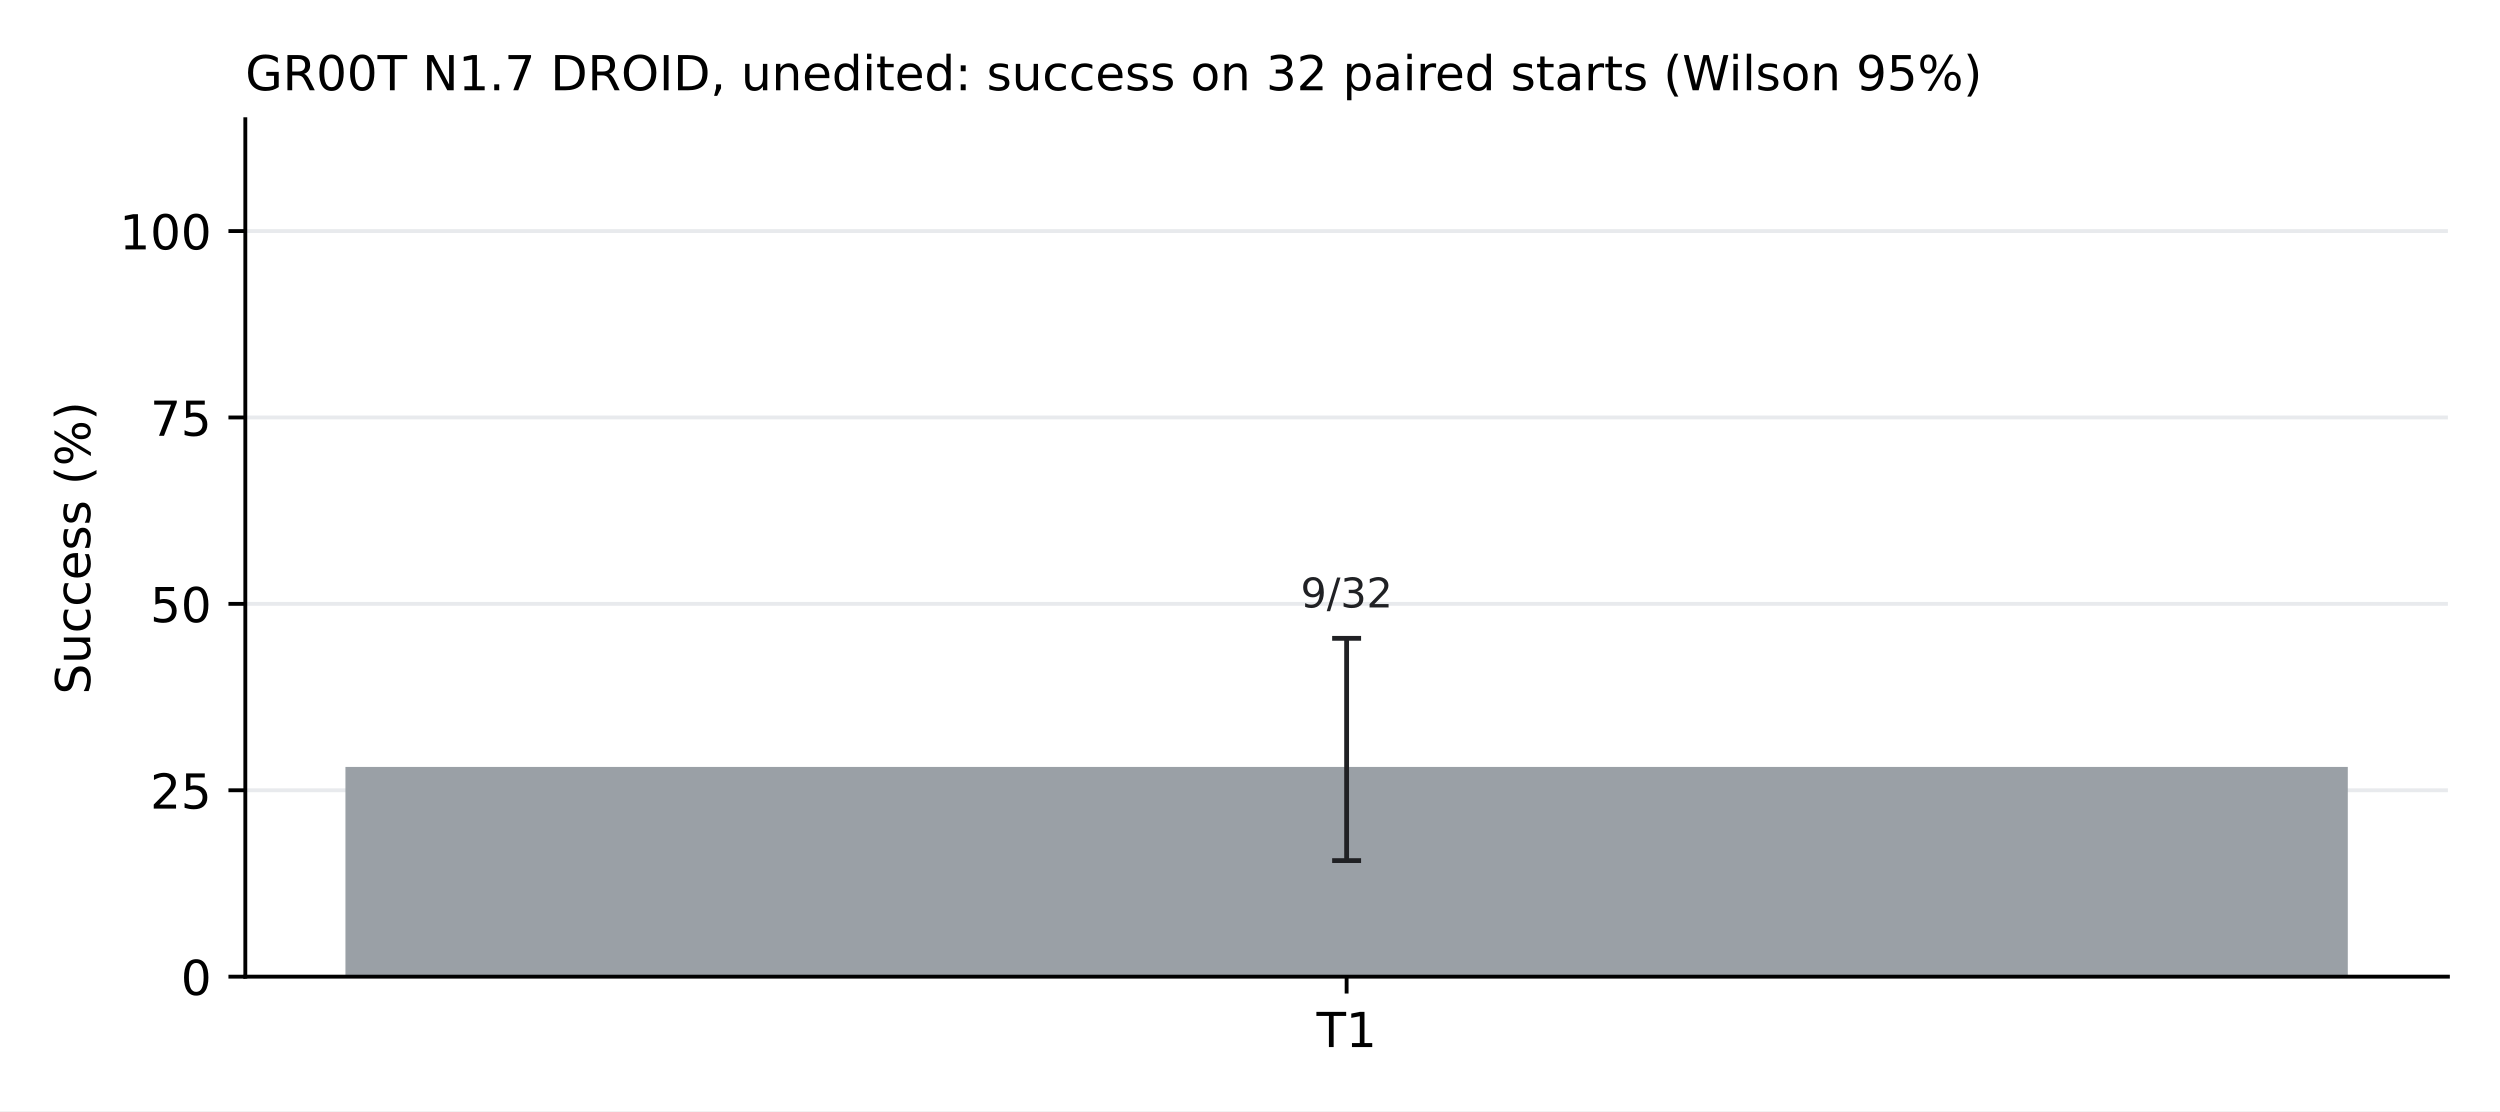
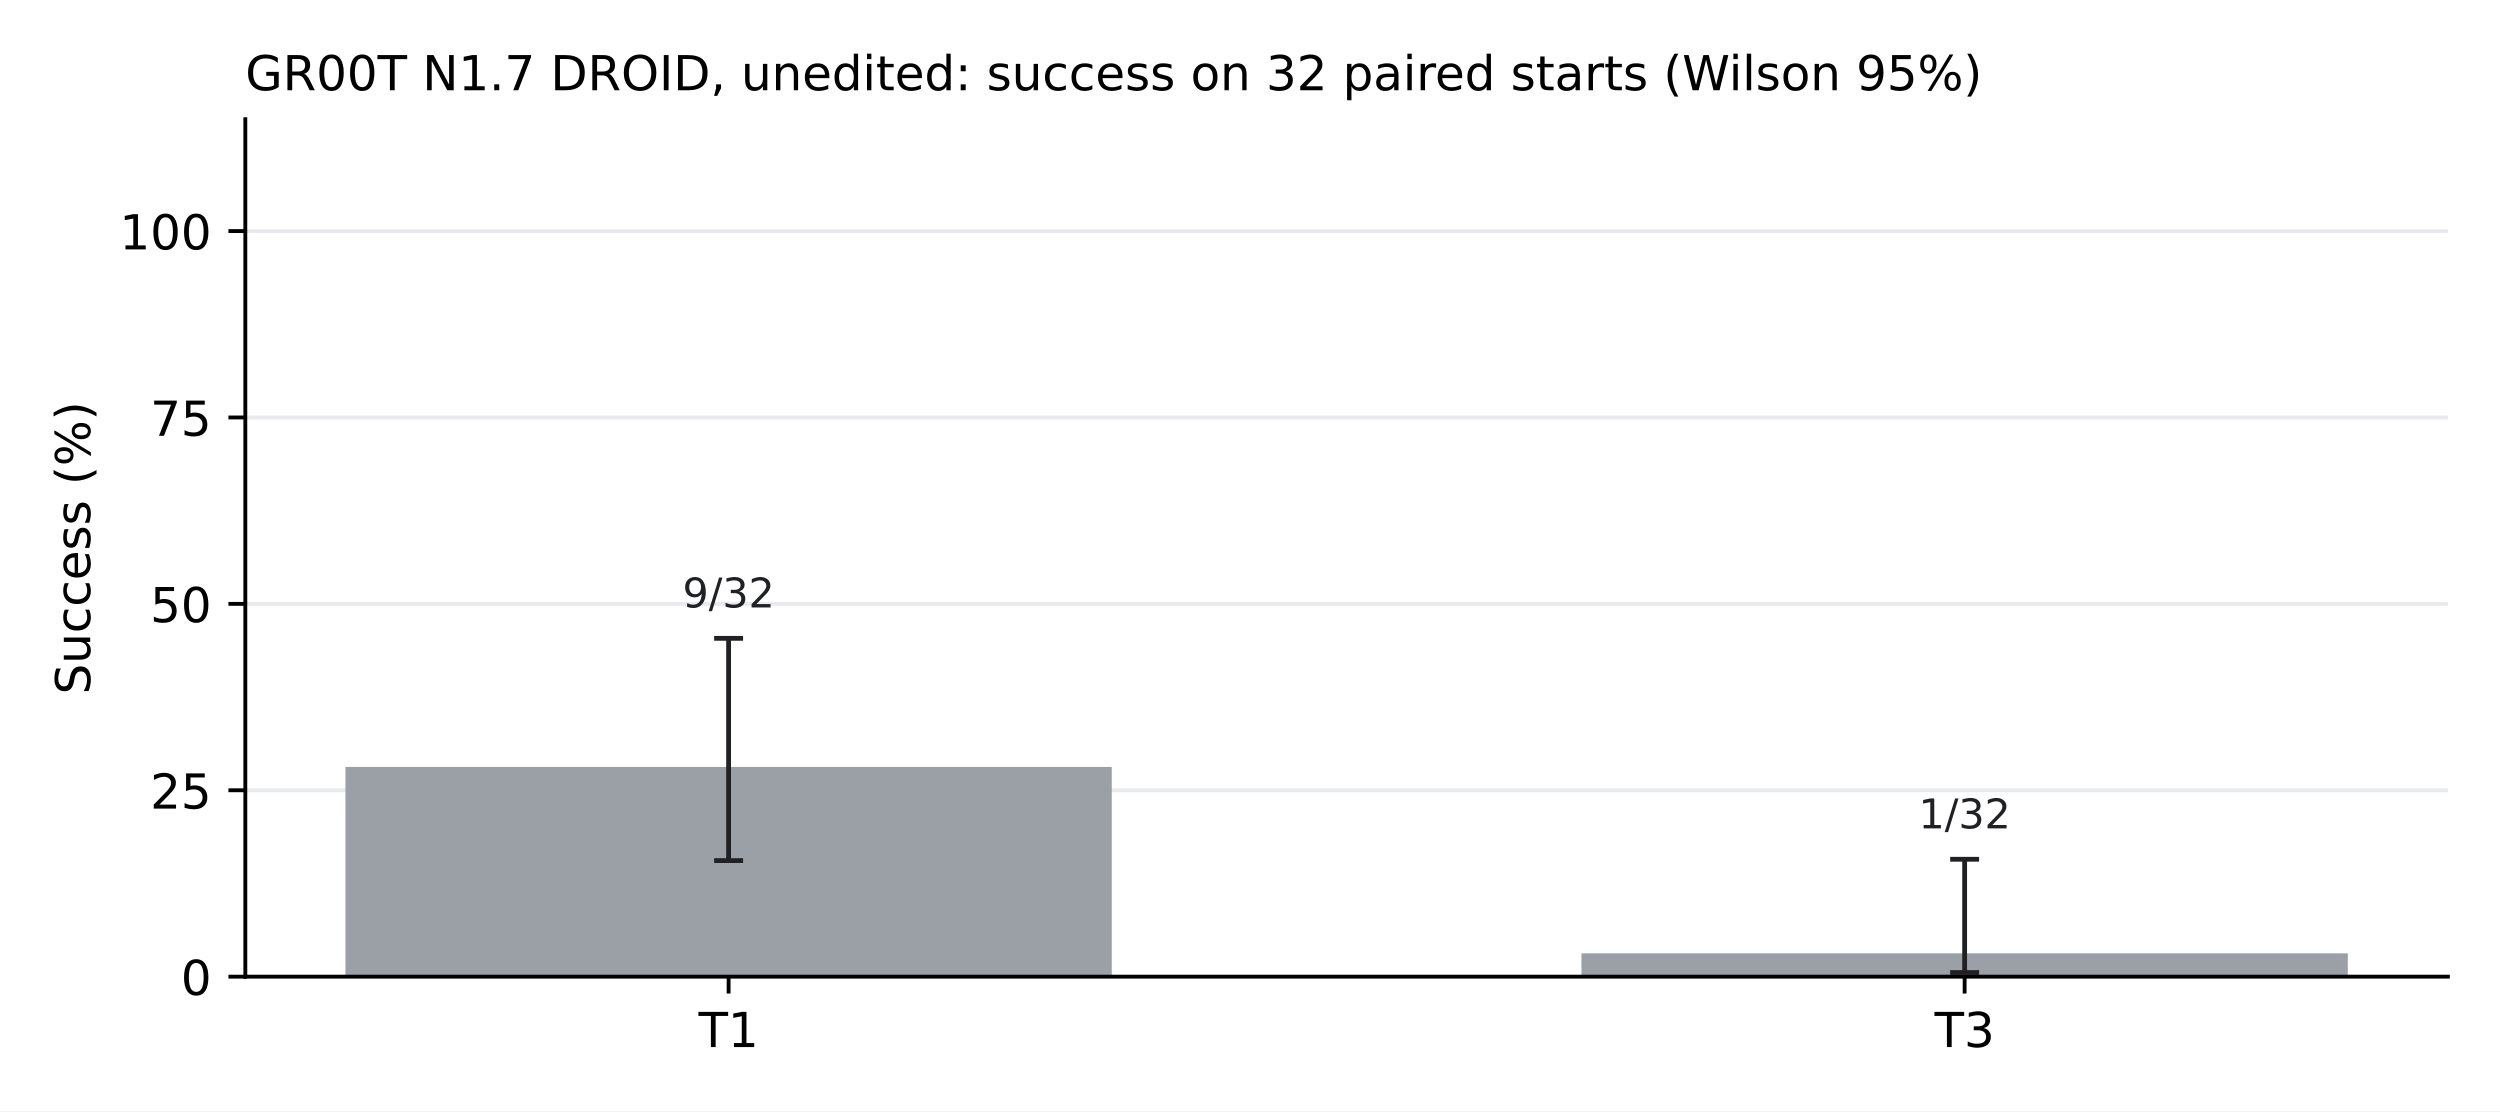
<svg xmlns="http://www.w3.org/2000/svg" xmlns:xlink="http://www.w3.org/1999/xlink" width="518.4pt" height="230.4pt" viewBox="0 0 518.4 230.4" version="1.1">
  <defs>
    <style type="text/css">*{stroke-linejoin: round; stroke-linecap: butt}</style>
  </defs>
  <g id="figure_1">
    <g id="patch_1">
      <path d="M 0 230.4  L 518.4 230.4  L 518.4 0  L 0 0  z " style="fill: #ffffff" />
    </g>
    <g id="axes_1">
      <g id="patch_2">
        <path d="M 50.87 202.52  L 507.6 202.52  L 507.6 24.72  L 50.87 24.72  z " style="fill: #ffffff" />
      </g>
      <g id="matplotlib.axis_1">
        <g id="xtick_1">
          <g id="line2d_1">
            <defs>
-               <path id="mad2d7818a1" d="M 0 0  L 0 3.5  " style="stroke: #000000; stroke-width: 0.8" />
+               <path id="mefefbc5959" d="M 0 0  L 0 3.5  " style="stroke: #000000; stroke-width: 0.8" />
            </defs>
            <g>
-               <use xlink:href="#mad2d7818a1" x="279.235" y="202.52" style="stroke: #000000; stroke-width: 0.8" />
+               <use xlink:href="#mefefbc5959" x="151.084" y="202.52" style="stroke: #000000; stroke-width: 0.8" />
            </g>
          </g>
          <g id="text_1">
-             <text style="font-size: 10px; font-family: 'DejaVu Sans'; text-anchor: middle" x="279.235" y="217.118" transform="rotate(-0 279.235 217.1184)">T1</text>
+             <text style="font-size: 10px; font-family: 'DejaVu Sans'; text-anchor: middle" x="151.084" y="217.118" transform="rotate(-0 151.084 217.1184)">T1</text>
+           </g>
+         </g>
+         <g id="xtick_2">
+           <g id="line2d_2">
+             <g>
+               <use xlink:href="#mefefbc5959" x="407.386" y="202.52" style="stroke: #000000; stroke-width: 0.8" />
+             </g>
+           </g>
+           <g id="text_2">
+             <text style="font-size: 10px; font-family: 'DejaVu Sans'; text-anchor: middle" x="407.386" y="217.118" transform="rotate(-0 407.386 217.1184)">T3</text>
          </g>
        </g>
      </g>
      <g id="matplotlib.axis_2">
        <g id="ytick_1">
-           <g id="line2d_2">
-             <path d="M 50.87 202.52  L 507.6 202.52  " clip-path="url(#p340cd375f9)" style="fill: none; stroke: #e8eaed; stroke-width: 0.8; stroke-linecap: square" />
+           <g id="line2d_3">
+             <path d="M 50.87 202.52  L 507.6 202.52  " clip-path="url(#p1c5660b6b1)" style="fill: none; stroke: #e8eaed; stroke-width: 0.8; stroke-linecap: square" />
          </g>
-           <g id="line2d_3">
+           <g id="line2d_4">
            <defs>
-               <path id="m11217c632f" d="M 0 0  L -3.5 0  " style="stroke: #000000; stroke-width: 0.8" />
+               <path id="mdf70f4731c" d="M 0 0  L -3.5 0  " style="stroke: #000000; stroke-width: 0.8" />
            </defs>
            <g>
-               <use xlink:href="#m11217c632f" x="50.87" y="202.52" style="stroke: #000000; stroke-width: 0.8" />
+               <use xlink:href="#mdf70f4731c" x="50.87" y="202.52" style="stroke: #000000; stroke-width: 0.8" />
            </g>
          </g>
-           <g id="text_2">
+           <g id="text_3">
            <text style="font-size: 10px; font-family: 'DejaVu Sans'; text-anchor: end" x="43.87" y="206.319" transform="rotate(-0 43.87 206.3192)">0</text>
          </g>
        </g>
        <g id="ytick_2">
-           <g id="line2d_4">
-             <path d="M 50.87 163.868  L 507.6 163.868  " clip-path="url(#p340cd375f9)" style="fill: none; stroke: #e8eaed; stroke-width: 0.8; stroke-linecap: square" />
+           <g id="line2d_5">
+             <path d="M 50.87 163.868  L 507.6 163.868  " clip-path="url(#p1c5660b6b1)" style="fill: none; stroke: #e8eaed; stroke-width: 0.8; stroke-linecap: square" />
          </g>
-           <g id="line2d_5">
+           <g id="line2d_6">
            <g>
-               <use xlink:href="#m11217c632f" x="50.87" y="163.868" style="stroke: #000000; stroke-width: 0.8" />
+               <use xlink:href="#mdf70f4731c" x="50.87" y="163.868" style="stroke: #000000; stroke-width: 0.8" />
            </g>
          </g>
-           <g id="text_3">
+           <g id="text_4">
            <text style="font-size: 10px; font-family: 'DejaVu Sans'; text-anchor: end" x="43.87" y="167.667" transform="rotate(-0 43.87 167.667)">25</text>
          </g>
        </g>
        <g id="ytick_3">
-           <g id="line2d_6">
-             <path d="M 50.87 125.216  L 507.6 125.216  " clip-path="url(#p340cd375f9)" style="fill: none; stroke: #e8eaed; stroke-width: 0.8; stroke-linecap: square" />
+           <g id="line2d_7">
+             <path d="M 50.87 125.216  L 507.6 125.216  " clip-path="url(#p1c5660b6b1)" style="fill: none; stroke: #e8eaed; stroke-width: 0.8; stroke-linecap: square" />
          </g>
-           <g id="line2d_7">
+           <g id="line2d_8">
            <g>
-               <use xlink:href="#m11217c632f" x="50.87" y="125.216" style="stroke: #000000; stroke-width: 0.8" />
+               <use xlink:href="#mdf70f4731c" x="50.87" y="125.216" style="stroke: #000000; stroke-width: 0.8" />
            </g>
          </g>
-           <g id="text_4">
+           <g id="text_5">
            <text style="font-size: 10px; font-family: 'DejaVu Sans'; text-anchor: end" x="43.87" y="129.015" transform="rotate(-0 43.87 129.0149)">50</text>
          </g>
        </g>
        <g id="ytick_4">
-           <g id="line2d_8">
-             <path d="M 50.87 86.563  L 507.6 86.563  " clip-path="url(#p340cd375f9)" style="fill: none; stroke: #e8eaed; stroke-width: 0.8; stroke-linecap: square" />
+           <g id="line2d_9">
+             <path d="M 50.87 86.563  L 507.6 86.563  " clip-path="url(#p1c5660b6b1)" style="fill: none; stroke: #e8eaed; stroke-width: 0.8; stroke-linecap: square" />
          </g>
-           <g id="line2d_9">
+           <g id="line2d_10">
            <g>
-               <use xlink:href="#m11217c632f" x="50.87" y="86.563" style="stroke: #000000; stroke-width: 0.8" />
+               <use xlink:href="#mdf70f4731c" x="50.87" y="86.563" style="stroke: #000000; stroke-width: 0.8" />
            </g>
          </g>
-           <g id="text_5">
+           <g id="text_6">
            <text style="font-size: 10px; font-family: 'DejaVu Sans'; text-anchor: end" x="43.87" y="90.363" transform="rotate(-0 43.87 90.3627)">75</text>
          </g>
        </g>
        <g id="ytick_5">
-           <g id="line2d_10">
-             <path d="M 50.87 47.911  L 507.6 47.911  " clip-path="url(#p340cd375f9)" style="fill: none; stroke: #e8eaed; stroke-width: 0.8; stroke-linecap: square" />
+           <g id="line2d_11">
+             <path d="M 50.87 47.911  L 507.6 47.911  " clip-path="url(#p1c5660b6b1)" style="fill: none; stroke: #e8eaed; stroke-width: 0.8; stroke-linecap: square" />
          </g>
-           <g id="line2d_11">
+           <g id="line2d_12">
            <g>
-               <use xlink:href="#m11217c632f" x="50.87" y="47.911" style="stroke: #000000; stroke-width: 0.8" />
+               <use xlink:href="#mdf70f4731c" x="50.87" y="47.911" style="stroke: #000000; stroke-width: 0.8" />
            </g>
          </g>
-           <g id="text_6">
+           <g id="text_7">
            <text style="font-size: 10px; font-family: 'DejaVu Sans'; text-anchor: end" x="43.87" y="51.711" transform="rotate(-0 43.87 51.71052)">100</text>
          </g>
        </g>
-         <g id="text_7">
+         <g id="text_8">
          <text style="font-size: 10px; font-family: 'DejaVu Sans'; text-anchor: middle" x="18.703" y="113.62" transform="rotate(-90 18.70281 113.62)">Success (%)</text>
        </g>
      </g>
      <g id="patch_3">
-         <path d="M 71.63 202.52  L 486.84 202.52  L 486.84 159.036  L 71.63 159.036  z " clip-path="url(#p340cd375f9)" style="fill: #9aa0a6" />
+         <path d="M 71.63 202.52  L 230.538 202.52  L 230.538 159.036  L 71.63 159.036  z " clip-path="url(#p1c5660b6b1)" style="fill: #9aa0a6" />
      </g>
      <g id="patch_4">
+         <path d="M 327.932 202.52  L 486.84 202.52  L 486.84 197.688  L 327.932 197.688  z " clip-path="url(#p1c5660b6b1)" style="fill: #9aa0a6" />
+       </g>
+       <g id="patch_5">
        <path d="M 50.87 202.52  L 50.87 24.72  " style="fill: none; stroke: #000000; stroke-width: 0.8; stroke-linejoin: miter; stroke-linecap: square" />
      </g>
-       <g id="patch_5">
+       <g id="patch_6">
        <path d="M 50.87 202.52  L 507.6 202.52  " style="fill: none; stroke: #000000; stroke-width: 0.8; stroke-linejoin: miter; stroke-linecap: square" />
      </g>
      <g id="LineCollection_1">
-         <path d="M 279.235 178.456  L 279.235 132.367  " clip-path="url(#p340cd375f9)" style="fill: none; stroke: #202124" />
+         <path d="M 151.084 178.456  L 151.084 132.367  " clip-path="url(#p1c5660b6b1)" style="fill: none; stroke: #202124" />
+         <path d="M 407.386 201.664  L 407.386 178.178  " clip-path="url(#p1c5660b6b1)" style="fill: none; stroke: #202124" />
      </g>
-       <g id="line2d_12">
+       <g id="line2d_13">
        <defs>
-           <path id="m8fce0b241f" d="M 3 0  L -3 -0  " style="stroke: #202124" />
+           <path id="m230334a703" d="M 3 0  L -3 -0  " style="stroke: #202124" />
        </defs>
-         <g clip-path="url(#p340cd375f9)">
-           <use xlink:href="#m8fce0b241f" x="279.235" y="178.456" style="fill: #202124; stroke: #202124" />
+         <g clip-path="url(#p1c5660b6b1)">
+           <use xlink:href="#m230334a703" x="151.084" y="178.456" style="fill: #202124; stroke: #202124" />
+           <use xlink:href="#m230334a703" x="407.386" y="201.664" style="fill: #202124; stroke: #202124" />
        </g>
      </g>
-       <g id="line2d_13">
-         <g clip-path="url(#p340cd375f9)">
-           <use xlink:href="#m8fce0b241f" x="279.235" y="132.367" style="fill: #202124; stroke: #202124" />
+       <g id="line2d_14">
+         <g clip-path="url(#p1c5660b6b1)">
+           <use xlink:href="#m230334a703" x="151.084" y="132.367" style="fill: #202124; stroke: #202124" />
+           <use xlink:href="#m230334a703" x="407.386" y="178.178" style="fill: #202124; stroke: #202124" />
        </g>
      </g>
-       <g id="text_8">
-         <text style="font-size: 8.5px; font-family: 'DejaVu Sans'; text-anchor: middle; fill: #202124" x="279.235" y="125.961" transform="rotate(-0 279.235 125.9611)">9/32</text>
+       <g id="text_9">
+         <text style="font-size: 8.5px; font-family: 'DejaVu Sans'; text-anchor: middle; fill: #202124" x="151.084" y="125.961" transform="rotate(-0 151.084 125.9611)">9/32</text>
      </g>
-       <g id="text_9">
+       <g id="text_10">
+         <text style="font-size: 8.5px; font-family: 'DejaVu Sans'; text-anchor: middle; fill: #202124" x="407.386" y="171.772" transform="rotate(-0 407.386 171.772)">1/32</text>
+       </g>
+       <g id="text_11">
        <text style="font-size: 10px; font-family: 'DejaVu Sans'; text-anchor: start" x="50.87" y="18.72" transform="rotate(-0 50.87 18.72)">GR00T N1.7 DROID, unedited: success on 32 paired starts (Wilson 95%)</text>
      </g>
    </g>
  </g>
  <defs>
-     <clipPath id="p340cd375f9">
+     <clipPath id="p1c5660b6b1">
      <rect x="50.87" y="24.72" width="456.73" height="177.8" />
    </clipPath>
  </defs>
</svg>
